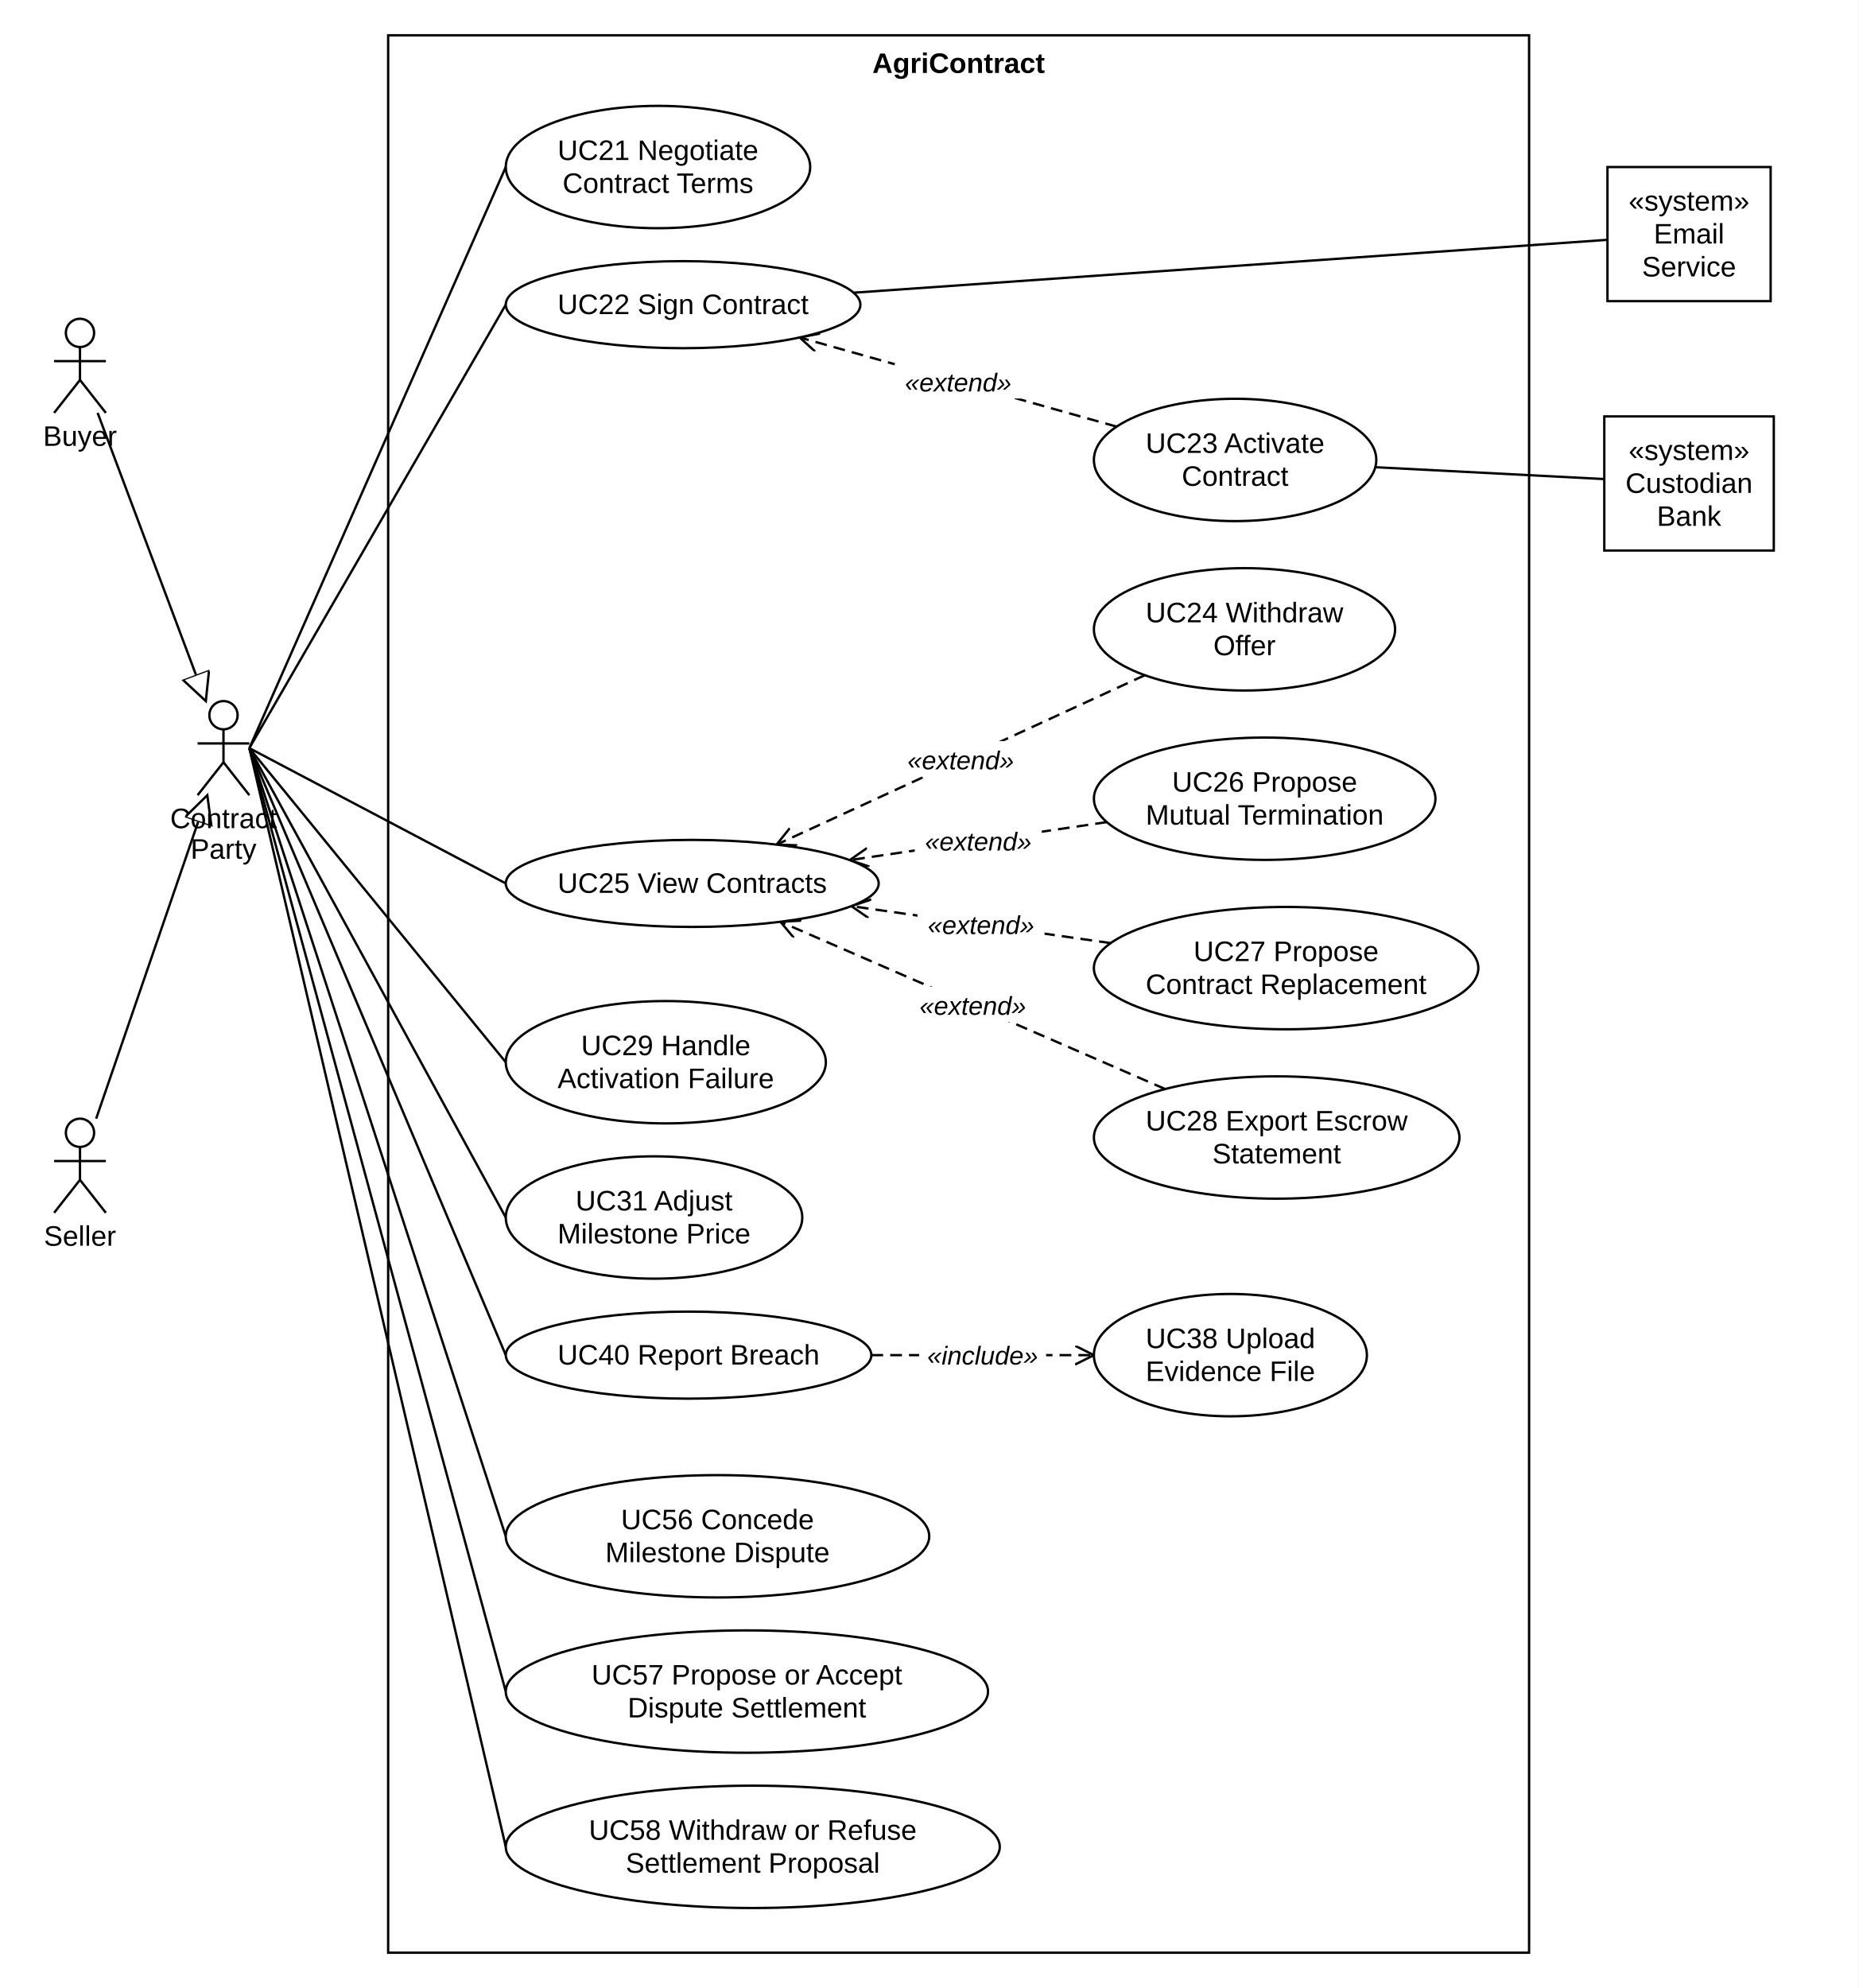
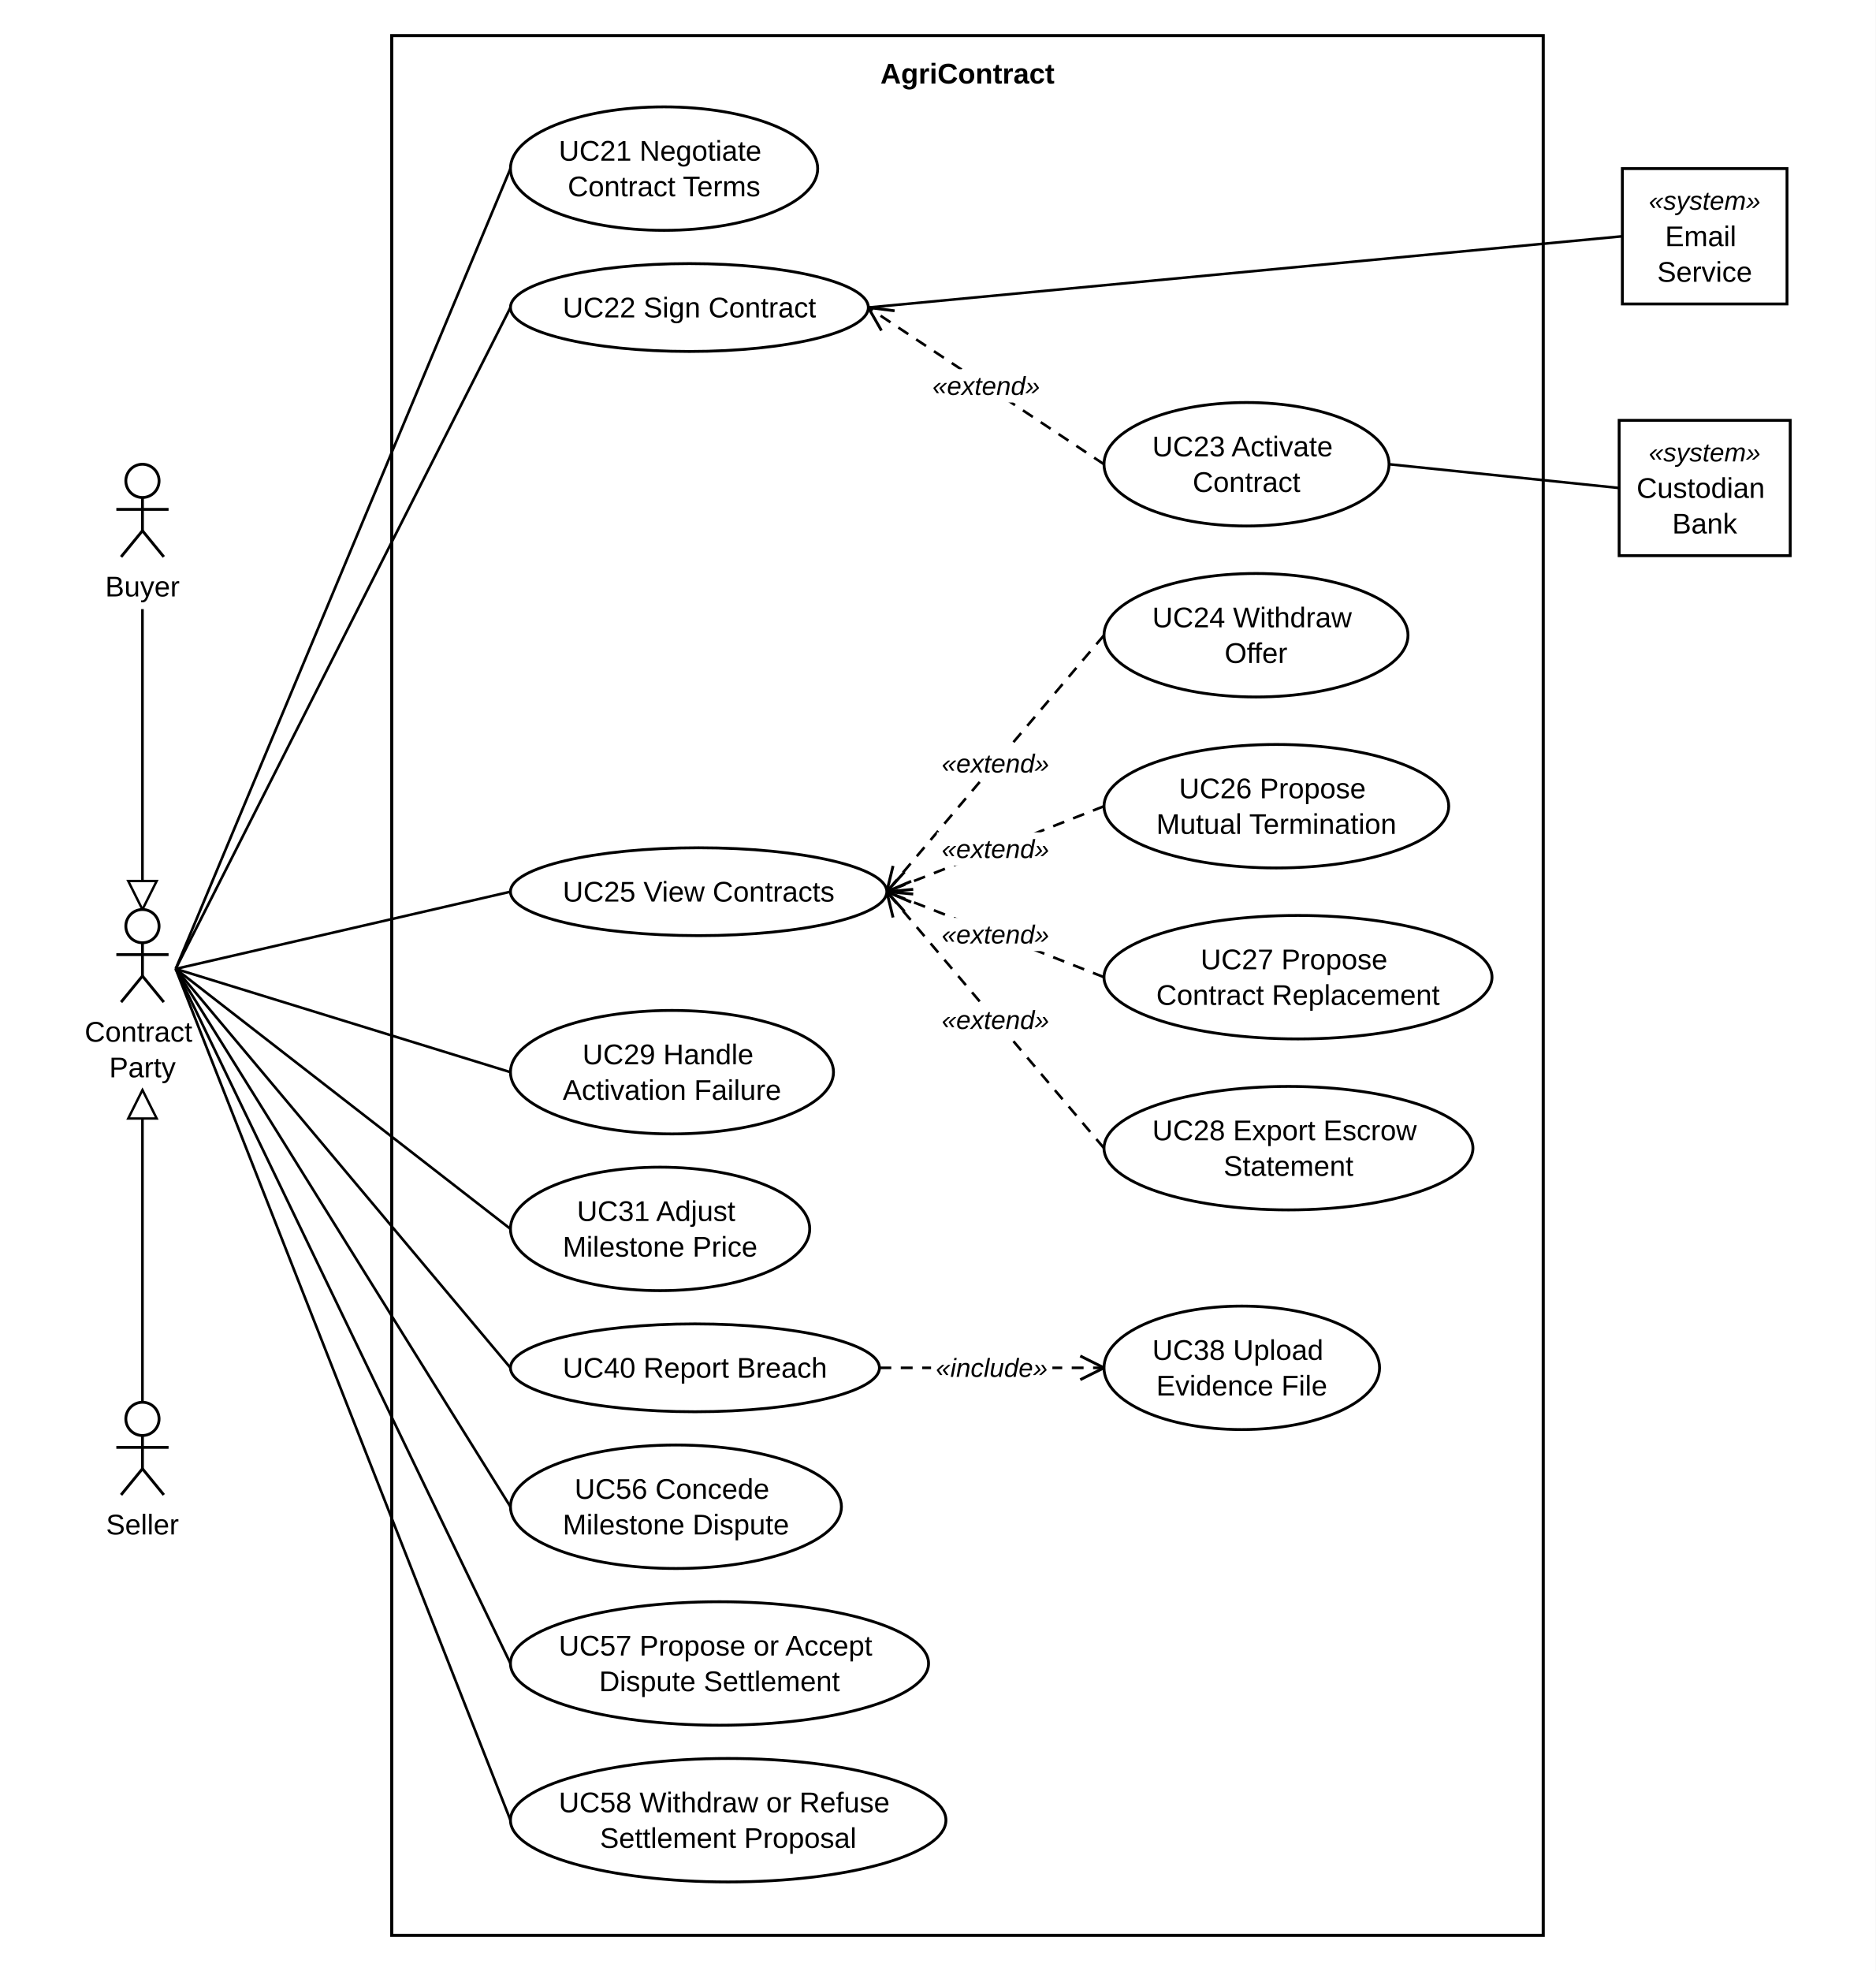
- <svg xmlns="http://www.w3.org/2000/svg" width="790" height="845" viewBox="0 0 790 845">
-   <rect width="790" height="845" fill="white" />
+ <svg xmlns="http://www.w3.org/2000/svg" width="790" height="830" viewBox="0 0 790 830" font-family="Arial" font-size="12">
  <defs>
-     <marker id="a" markerWidth="9" markerHeight="9" refX="8" refY="4" orient="auto">
-       <path d="M0 0L8 4L0 8" fill="none" stroke="black" />
+     <marker id="open" viewBox="0 0 12 12" refX="11" refY="6" markerWidth="12" markerHeight="12" markerUnits="userSpaceOnUse" orient="auto">
+       <path d="M1,1 L11,6 L1,11" fill="none" stroke="black" stroke-width="1.2" />
    </marker>
-     <marker id="g" markerWidth="13" markerHeight="13" refX="12" refY="6" orient="auto">
-       <path d="M0 0L12 6L0 12Z" fill="white" stroke="black" />
+     <marker id="tri" viewBox="0 0 14 14" refX="13" refY="7" markerWidth="14" markerHeight="14" markerUnits="userSpaceOnUse" orient="auto">
+       <path d="M1,1 L13,7 L1,13 Z" fill="white" stroke="black" />
    </marker>
  </defs>
-   <g font-family="Arial, Liberation Sans, sans-serif" font-size="12" stroke="black" fill="white">
-     <rect x="165" y="15" width="485" height="815" />
-     <text x="407.5" y="31" text-anchor="middle" fill="black" stroke="none" font-weight="bold">AgriContract</text>
-     <path d="M41.508 175.5L87.492 298.0" fill="none" marker-end="url(#g)" />
-     <path d="M40.873 475.5L88.127 338.0" fill="none" marker-end="url(#g)" />
-     <path d="M106 318.0L215 71.0" fill="none" />
-     <path d="M106 318.0L215 129.5" fill="none" />
-     <path d="M106 318.0L215 375.5" fill="none" />
-     <path d="M106 318.0L215 451.5" fill="none" />
-     <path d="M106 318.0L215 517.5" fill="none" />
-     <path d="M106 318.0L215 576.0" fill="none" />
-     <path d="M106 318.0L215 653.0" fill="none" />
-     <path d="M106 318.0L215 719.0" fill="none" />
-     <path d="M106 318.0L215 785.0" fill="none" />
-     <path d="M474.684 181.34L339.934 143.439" fill="none" stroke-dasharray="5 3" marker-end="url(#a)" />
-     <rect x="380.309" y="154.389" width="54" height="15" fill="white" stroke="none" />
-     <text x="407.309" y="166.389" font-size="11" font-style="italic" text-anchor="middle" fill="black" stroke="none">«extend»</text>
-     <path d="M486.654 286.992L330.122 359.002" fill="none" stroke-dasharray="5 3" marker-end="url(#a)" />
-     <rect x="381.388" y="314.997" width="54" height="15" fill="white" stroke="none" />
-     <text x="408.388" y="326.997" font-size="11" font-style="italic" text-anchor="middle" fill="black" stroke="none">«extend»</text>
-     <path d="M470.5 349.427L361.205 365.596" fill="none" stroke-dasharray="5 3" marker-end="url(#a)" />
-     <rect x="388.853" y="349.511" width="54" height="15" fill="white" stroke="none" />
-     <text x="415.853" y="361.511" font-size="11" font-style="italic" text-anchor="middle" fill="black" stroke="none">«extend»</text>
-     <path d="M472.146 400.867L361.896 385.145" fill="none" stroke-dasharray="5 3" marker-end="url(#a)" />
-     <rect x="390.021" y="385.006" width="54" height="15" fill="white" stroke="none" />
-     <text x="417.021" y="397.006" font-size="11" font-style="italic" text-anchor="middle" fill="black" stroke="none">«extend»</text>
-     <path d="M495.302 462.897L331.753 391.799" fill="none" stroke-dasharray="5 3" marker-end="url(#a)" />
-     <rect x="386.528" y="419.348" width="54" height="15" fill="white" stroke="none" />
-     <text x="413.528" y="431.348" font-size="11" font-style="italic" text-anchor="middle" fill="black" stroke="none">«extend»</text>
-     <path d="M370.41 576.0L465 576.0" fill="none" stroke-dasharray="5 3" marker-end="url(#a)" />
-     <rect x="390.705" y="568.0" width="54" height="15" fill="white" stroke="none" />
-     <text x="417.705" y="580.0" font-size="11" font-style="italic" text-anchor="middle" fill="black" stroke="none">«include»</text>
-     <path d="M362.848 124.416L683.32 101.933" fill="none" />
-     <path d="M584.635 198.589L681.97 203.633" fill="none" />
-     <circle cx="95.0" cy="304" r="6" />
-     <path d="M95.0 310V324M84 316H106M95.0 324L84 338M95.0 324L106 338" fill="none" />
-     <text x="95.0" y="352" text-anchor="middle" fill="black" stroke="none">Contract</text>
-     <text x="95.0" y="365" text-anchor="middle" fill="black" stroke="none">Party</text>
-     <circle cx="34.0" cy="141.5" r="6" />
-     <path d="M34.0 147.5V161.5M23 153.5H45M34.0 161.5L23 175.5M34.0 161.5L45 175.5" fill="none" />
-     <text x="34.0" y="189.5" text-anchor="middle" fill="black" stroke="none">Buyer</text>
-     <circle cx="34.0" cy="481.5" r="6" />
-     <path d="M34.0 487.5V501.5M23 493.5H45M34.0 501.5L23 515.5M34.0 501.5L45 515.5" fill="none" />
-     <text x="34.0" y="529.5" text-anchor="middle" fill="black" stroke="none">Seller</text>
-     <ellipse cx="279.705" cy="71.0" rx="64.705" ry="26.0" />
-     <text x="279.705" y="68.0" text-anchor="middle" fill="black" stroke="none">UC21 Negotiate</text>
-     <text x="279.705" y="82.0" text-anchor="middle" fill="black" stroke="none">Contract Terms</text>
-     <ellipse cx="290.375" cy="129.5" rx="75.375" ry="18.5" />
-     <text x="290.375" y="133.5" text-anchor="middle" fill="black" stroke="none">UC22 Sign Contract</text>
-     <ellipse cx="525.03" cy="195.5" rx="60.03" ry="26.0" />
-     <text x="525.03" y="192.5" text-anchor="middle" fill="black" stroke="none">UC23 Activate</text>
-     <text x="525.03" y="206.5" text-anchor="middle" fill="black" stroke="none">Contract</text>
-     <ellipse cx="529.025" cy="267.5" rx="64.025" ry="26.0" />
-     <text x="529.025" y="264.5" text-anchor="middle" fill="black" stroke="none">UC24 Withdraw</text>
-     <text x="529.025" y="278.5" text-anchor="middle" fill="black" stroke="none">Offer</text>
-     <ellipse cx="537.6" cy="339.5" rx="72.6" ry="26.0" />
-     <text x="537.6" y="336.5" text-anchor="middle" fill="black" stroke="none">UC26 Propose</text>
-     <text x="537.6" y="350.5" text-anchor="middle" fill="black" stroke="none">Mutual Termination</text>
-     <ellipse cx="546.71" cy="411.5" rx="81.71" ry="26.0" />
-     <text x="546.71" y="408.5" text-anchor="middle" fill="black" stroke="none">UC27 Propose</text>
-     <text x="546.71" y="422.5" text-anchor="middle" fill="black" stroke="none">Contract Replacement</text>
-     <ellipse cx="542.695" cy="483.5" rx="77.695" ry="26.0" />
-     <text x="542.695" y="480.5" text-anchor="middle" fill="black" stroke="none">UC28 Export Escrow</text>
-     <text x="542.695" y="494.5" text-anchor="middle" fill="black" stroke="none">Statement</text>
-     <ellipse cx="294.26" cy="375.5" rx="79.26" ry="18.5" />
-     <text x="294.26" y="379.5" text-anchor="middle" fill="black" stroke="none">UC25 View Contracts</text>
-     <ellipse cx="283.035" cy="451.5" rx="68.035" ry="26.0" />
-     <text x="283.035" y="448.5" text-anchor="middle" fill="black" stroke="none">UC29 Handle</text>
-     <text x="283.035" y="462.5" text-anchor="middle" fill="black" stroke="none">Activation Failure</text>
-     <ellipse cx="278.025" cy="517.5" rx="63.025" ry="26.0" />
-     <text x="278.025" y="514.5" text-anchor="middle" fill="black" stroke="none">UC31 Adjust</text>
-     <text x="278.025" y="528.5" text-anchor="middle" fill="black" stroke="none">Milestone Price</text>
-     <ellipse cx="292.705" cy="576.0" rx="77.705" ry="18.5" />
-     <text x="292.705" y="580.0" text-anchor="middle" fill="black" stroke="none">UC40 Report Breach</text>
-     <ellipse cx="523.03" cy="576.0" rx="58.03" ry="26.0" />
-     <text x="523.03" y="573.0" text-anchor="middle" fill="black" stroke="none">UC38 Upload</text>
-     <text x="523.03" y="587.0" text-anchor="middle" fill="black" stroke="none">Evidence File</text>
-     <rect x="683.32" y="71" width="69.36" height="57" />
-     <text x="718.0" y="89.5" text-anchor="middle" fill="black" stroke="none">«system»</text>
-     <text x="718.0" y="103.5" text-anchor="middle" fill="black" stroke="none">Email</text>
-     <text x="718.0" y="117.5" text-anchor="middle" fill="black" stroke="none">Service</text>
-     <rect x="681.97" y="177" width="72.05" height="57" />
-     <text x="717.995" y="195.5" text-anchor="middle" fill="black" stroke="none">«system»</text>
-     <text x="717.995" y="209.5" text-anchor="middle" fill="black" stroke="none">Custodian</text>
-     <text x="717.995" y="223.5" text-anchor="middle" fill="black" stroke="none">Bank</text>
-     <ellipse cx="305.0" cy="653.0" rx="90.0" ry="26.0" />
-     <text x="305.0" y="650.0" text-anchor="middle" fill="black" stroke="none">UC56 Concede</text>
-     <text x="305.0" y="664.0" text-anchor="middle" fill="black" stroke="none">Milestone Dispute</text>
-     <ellipse cx="317.5" cy="719.0" rx="102.5" ry="26.0" />
-     <text x="317.5" y="716.0" text-anchor="middle" fill="black" stroke="none">UC57 Propose or Accept</text>
-     <text x="317.5" y="730.0" text-anchor="middle" fill="black" stroke="none">Dispute Settlement</text>
-     <ellipse cx="320.0" cy="785.0" rx="105.0" ry="26.0" />
-     <text x="320.0" y="782.0" text-anchor="middle" fill="black" stroke="none">UC58 Withdraw or Refuse</text>
-     <text x="320.0" y="796.0" text-anchor="middle" fill="black" stroke="none">Settlement Proposal</text>
-   </g>
+   <rect width="790" height="830" fill="white" />
+   <rect x="165" y="15" width="485" height="800" fill="white" stroke="black" stroke-width="1.3" />
+   <text text-anchor="middle" dominant-baseline="central" font-size="12" font-weight="bold">
+     <tspan x="407.5" y="31.0">AgriContract</tspan>
+   </text>
+   <line x1="60.0" y1="256.5" x2="60.0" y2="383.0" stroke="black" stroke-width="1.1" marker-end="url(#tri)" />
+   <line x1="60.0" y1="590.5" x2="60.0" y2="459.0" stroke="black" stroke-width="1.1" marker-end="url(#tri)" />
+   <line x1="74.0" y1="408.0" x2="215.0" y2="71.0" stroke="black" stroke-width="1.1" />
+   <line x1="74.0" y1="408.0" x2="215.0" y2="129.5" stroke="black" stroke-width="1.1" />
+   <line x1="74.0" y1="408.0" x2="215.0" y2="375.5" stroke="black" stroke-width="1.1" />
+   <line x1="74.0" y1="408.0" x2="215.0" y2="451.5" stroke="black" stroke-width="1.1" />
+   <line x1="74.0" y1="408.0" x2="215.0" y2="517.5" stroke="black" stroke-width="1.1" />
+   <line x1="74.0" y1="408.0" x2="215.0" y2="576.0" stroke="black" stroke-width="1.1" />
+   <line x1="74.0" y1="408.0" x2="215.0" y2="634.5" stroke="black" stroke-width="1.1" />
+   <line x1="74.0" y1="408.0" x2="215.0" y2="700.5" stroke="black" stroke-width="1.1" />
+   <line x1="74.0" y1="408.0" x2="215.0" y2="766.5" stroke="black" stroke-width="1.1" />
+   <line x1="465.0" y1="195.5" x2="365.7" y2="129.5" stroke="black" stroke-width="1.1" stroke-dasharray="5,4" marker-end="url(#open)" />
+   <rect x="390.744" y="155.5" width="49.258" height="14.0" fill="white" />
+   <text x="415.373" y="162.5" text-anchor="middle" dominant-baseline="central" font-size="11" font-style="italic">«extend»</text>
+   <line x1="465.0" y1="267.5" x2="373.5" y2="375.5" stroke="black" stroke-width="1.1" stroke-dasharray="5,4" marker-end="url(#open)" />
+   <rect x="394.633" y="314.5" width="49.258" height="14.0" fill="white" />
+   <text x="419.262" y="321.5" text-anchor="middle" dominant-baseline="central" font-size="11" font-style="italic">«extend»</text>
+   <line x1="465.0" y1="339.5" x2="373.5" y2="375.5" stroke="black" stroke-width="1.1" stroke-dasharray="5,4" marker-end="url(#open)" />
+   <rect x="394.633" y="350.5" width="49.258" height="14.0" fill="white" />
+   <text x="419.262" y="357.5" text-anchor="middle" dominant-baseline="central" font-size="11" font-style="italic">«extend»</text>
+   <line x1="465.0" y1="411.5" x2="373.5" y2="375.5" stroke="black" stroke-width="1.1" stroke-dasharray="5,4" marker-end="url(#open)" />
+   <rect x="394.633" y="386.5" width="49.258" height="14.0" fill="white" />
+   <text x="419.262" y="393.5" text-anchor="middle" dominant-baseline="central" font-size="11" font-style="italic">«extend»</text>
+   <line x1="465.0" y1="483.5" x2="373.5" y2="375.5" stroke="black" stroke-width="1.1" stroke-dasharray="5,4" marker-end="url(#open)" />
+   <rect x="394.633" y="422.5" width="49.258" height="14.0" fill="white" />
+   <text x="419.262" y="429.5" text-anchor="middle" dominant-baseline="central" font-size="11" font-style="italic">«extend»</text>
+   <line x1="370.4" y1="576.0" x2="465.0" y2="576.0" stroke="black" stroke-width="1.1" stroke-dasharray="5,4" marker-end="url(#open)" />
+   <rect x="392.16" y="569.0" width="51.094" height="14.0" fill="white" />
+   <text x="417.707" y="576.0" text-anchor="middle" dominant-baseline="central" font-size="11" font-style="italic">«include»</text>
+   <line x1="365.7" y1="129.5" x2="683.3" y2="99.5" stroke="black" stroke-width="1.1" />
+   <line x1="585.1" y1="195.5" x2="682.0" y2="205.5" stroke="black" stroke-width="1.1" />
+   <circle cx="60" cy="390.0" r="7" fill="white" stroke="black" stroke-width="1.2" />
+   <line x1="60" y1="397.0" x2="60" y2="411.0" stroke="black" stroke-width="1.2" />
+   <line x1="49" y1="402.0" x2="71" y2="402.0" stroke="black" stroke-width="1.2" />
+   <line x1="60" y1="411.0" x2="51" y2="422.0" stroke="black" stroke-width="1.2" />
+   <line x1="60" y1="411.0" x2="69" y2="422.0" stroke="black" stroke-width="1.2" />
+   <text text-anchor="middle" dominant-baseline="central" font-size="12">
+     <tspan x="60" y="434.5">Contract</tspan>
+     <tspan x="60" y="449.5">Party</tspan>
+   </text>
+   <circle cx="60" cy="202.5" r="7" fill="white" stroke="black" stroke-width="1.2" />
+   <line x1="60" y1="209.5" x2="60" y2="223.5" stroke="black" stroke-width="1.2" />
+   <line x1="49" y1="214.5" x2="71" y2="214.5" stroke="black" stroke-width="1.2" />
+   <line x1="60" y1="223.5" x2="51" y2="234.5" stroke="black" stroke-width="1.2" />
+   <line x1="60" y1="223.5" x2="69" y2="234.5" stroke="black" stroke-width="1.2" />
+   <text text-anchor="middle" dominant-baseline="central" font-size="12">
+     <tspan x="60" y="247.0">Buyer</tspan>
+   </text>
+   <circle cx="60" cy="597.5" r="7" fill="white" stroke="black" stroke-width="1.2" />
+   <line x1="60" y1="604.5" x2="60" y2="618.5" stroke="black" stroke-width="1.2" />
+   <line x1="49" y1="609.5" x2="71" y2="609.5" stroke="black" stroke-width="1.2" />
+   <line x1="60" y1="618.5" x2="51" y2="629.5" stroke="black" stroke-width="1.2" />
+   <line x1="60" y1="618.5" x2="69" y2="629.5" stroke="black" stroke-width="1.2" />
+   <text text-anchor="middle" dominant-baseline="central" font-size="12">
+     <tspan x="60" y="642.0">Seller</tspan>
+   </text>
+   <ellipse cx="279.705" cy="71.0" rx="64.705" ry="26.0" fill="white" stroke="black" stroke-width="1.2" />
+   <text text-anchor="middle" dominant-baseline="central" font-size="12">
+     <tspan x="279.705" y="63.5">UC21 Negotiate</tspan>
+     <tspan x="279.705" y="78.5">Contract Terms</tspan>
+   </text>
+   <ellipse cx="290.373" cy="129.5" rx="75.373" ry="18.5" fill="white" stroke="black" stroke-width="1.2" />
+   <text text-anchor="middle" dominant-baseline="central" font-size="12">
+     <tspan x="290.373" y="129.5">UC22 Sign Contract</tspan>
+   </text>
+   <ellipse cx="525.029" cy="195.5" rx="60.029" ry="26.0" fill="white" stroke="black" stroke-width="1.2" />
+   <text text-anchor="middle" dominant-baseline="central" font-size="12">
+     <tspan x="525.029" y="188.0">UC23 Activate</tspan>
+     <tspan x="525.029" y="203.0">Contract</tspan>
+   </text>
+   <ellipse cx="529.023" cy="267.5" rx="64.023" ry="26.0" fill="white" stroke="black" stroke-width="1.2" />
+   <text text-anchor="middle" dominant-baseline="central" font-size="12">
+     <tspan x="529.023" y="260.0">UC24 Withdraw</tspan>
+     <tspan x="529.023" y="275.0">Offer</tspan>
+   </text>
+   <ellipse cx="537.598" cy="339.5" rx="72.598" ry="26.0" fill="white" stroke="black" stroke-width="1.2" />
+   <text text-anchor="middle" dominant-baseline="central" font-size="12">
+     <tspan x="537.598" y="332.0">UC26 Propose</tspan>
+     <tspan x="537.598" y="347.0">Mutual Termination</tspan>
+   </text>
+   <ellipse cx="546.711" cy="411.5" rx="81.711" ry="26.0" fill="white" stroke="black" stroke-width="1.2" />
+   <text text-anchor="middle" dominant-baseline="central" font-size="12">
+     <tspan x="546.711" y="404.0">UC27 Propose</tspan>
+     <tspan x="546.711" y="419.0">Contract Replacement</tspan>
+   </text>
+   <ellipse cx="542.695" cy="483.5" rx="77.695" ry="26.0" fill="white" stroke="black" stroke-width="1.2" />
+   <text text-anchor="middle" dominant-baseline="central" font-size="12">
+     <tspan x="542.695" y="476.0">UC28 Export Escrow</tspan>
+     <tspan x="542.695" y="491.0">Statement</tspan>
+   </text>
+   <ellipse cx="294.262" cy="375.5" rx="79.262" ry="18.5" fill="white" stroke="black" stroke-width="1.2" />
+   <text text-anchor="middle" dominant-baseline="central" font-size="12">
+     <tspan x="294.262" y="375.5">UC25 View Contracts</tspan>
+   </text>
+   <ellipse cx="283.033" cy="451.5" rx="68.033" ry="26.0" fill="white" stroke="black" stroke-width="1.2" />
+   <text text-anchor="middle" dominant-baseline="central" font-size="12">
+     <tspan x="283.033" y="444.0">UC29 Handle</tspan>
+     <tspan x="283.033" y="459.0">Activation Failure</tspan>
+   </text>
+   <ellipse cx="278.025" cy="517.5" rx="63.025" ry="26.0" fill="white" stroke="black" stroke-width="1.2" />
+   <text text-anchor="middle" dominant-baseline="central" font-size="12">
+     <tspan x="278.025" y="510.0">UC31 Adjust</tspan>
+     <tspan x="278.025" y="525.0">Milestone Price</tspan>
+   </text>
+   <ellipse cx="292.707" cy="576.0" rx="77.707" ry="18.5" fill="white" stroke="black" stroke-width="1.2" />
+   <text text-anchor="middle" dominant-baseline="central" font-size="12">
+     <tspan x="292.707" y="576.0">UC40 Report Breach</tspan>
+   </text>
+   <ellipse cx="284.703" cy="634.5" rx="69.703" ry="26.0" fill="white" stroke="black" stroke-width="1.2" />
+   <text text-anchor="middle" dominant-baseline="central" font-size="12">
+     <tspan x="284.703" y="627.0">UC56 Concede</tspan>
+     <tspan x="284.703" y="642.0">Milestone Dispute</tspan>
+   </text>
+   <ellipse cx="303.051" cy="700.5" rx="88.051" ry="26.0" fill="white" stroke="black" stroke-width="1.2" />
+   <text text-anchor="middle" dominant-baseline="central" font-size="12">
+     <tspan x="303.051" y="693.0">UC57 Propose or Accept</tspan>
+     <tspan x="303.051" y="708.0">Dispute Settlement</tspan>
+   </text>
+   <ellipse cx="306.711" cy="766.5" rx="91.711" ry="26.0" fill="white" stroke="black" stroke-width="1.2" />
+   <text text-anchor="middle" dominant-baseline="central" font-size="12">
+     <tspan x="306.711" y="759.0">UC58 Withdraw or Refuse</tspan>
+     <tspan x="306.711" y="774.0">Settlement Proposal</tspan>
+   </text>
+   <ellipse cx="523.031" cy="576.0" rx="58.031" ry="26.0" fill="white" stroke="black" stroke-width="1.2" />
+   <text text-anchor="middle" dominant-baseline="central" font-size="12">
+     <tspan x="523.031" y="568.5">UC38 Upload</tspan>
+     <tspan x="523.031" y="583.5">Evidence File</tspan>
+   </text>
+   <rect x="683.32" y="71.0" width="69.359" height="57" fill="white" stroke="black" stroke-width="1.2" />
+   <text x="718" y="84.5" text-anchor="middle" dominant-baseline="central" font-size="11" font-style="italic">«system»</text>
+   <text text-anchor="middle" dominant-baseline="central" font-size="12">
+     <tspan x="718" y="99.5">Email</tspan>
+     <tspan x="718" y="114.5">Service</tspan>
+   </text>
+   <rect x="681.975" y="177.0" width="72.051" height="57" fill="white" stroke="black" stroke-width="1.2" />
+   <text x="718" y="190.5" text-anchor="middle" dominant-baseline="central" font-size="11" font-style="italic">«system»</text>
+   <text text-anchor="middle" dominant-baseline="central" font-size="12">
+     <tspan x="718" y="205.5">Custodian</tspan>
+     <tspan x="718" y="220.5">Bank</tspan>
+   </text>
</svg>
